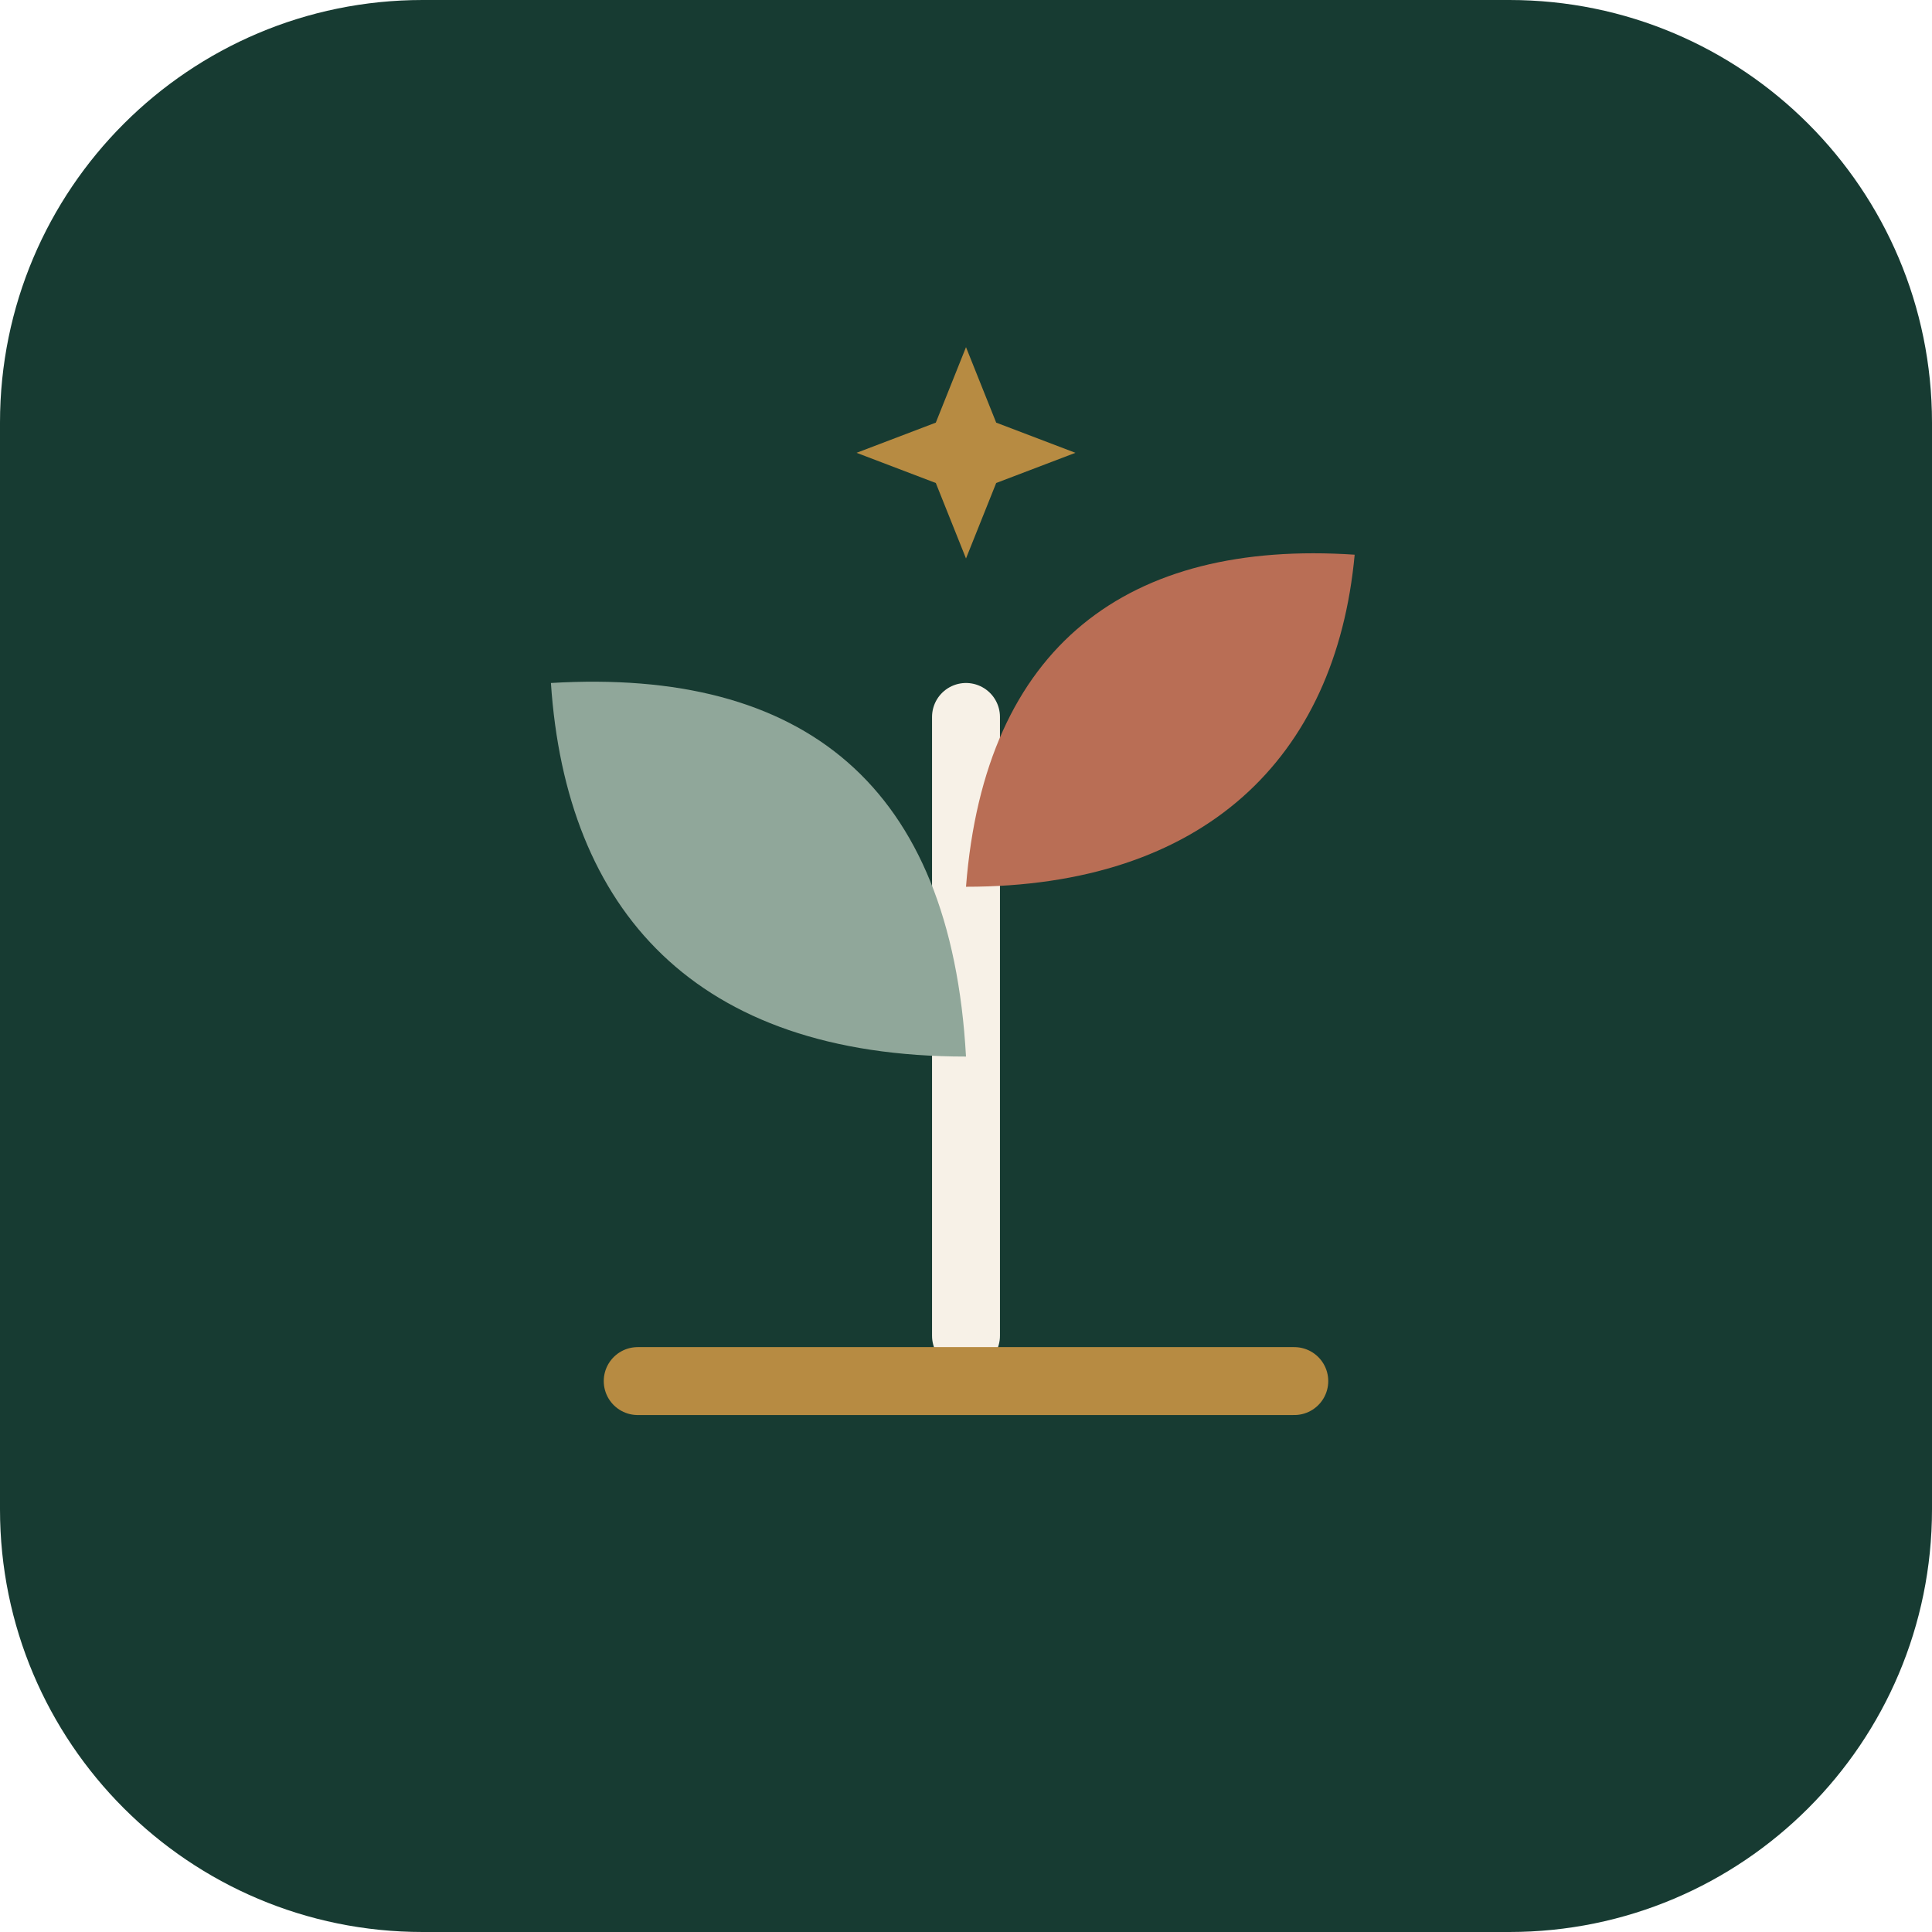
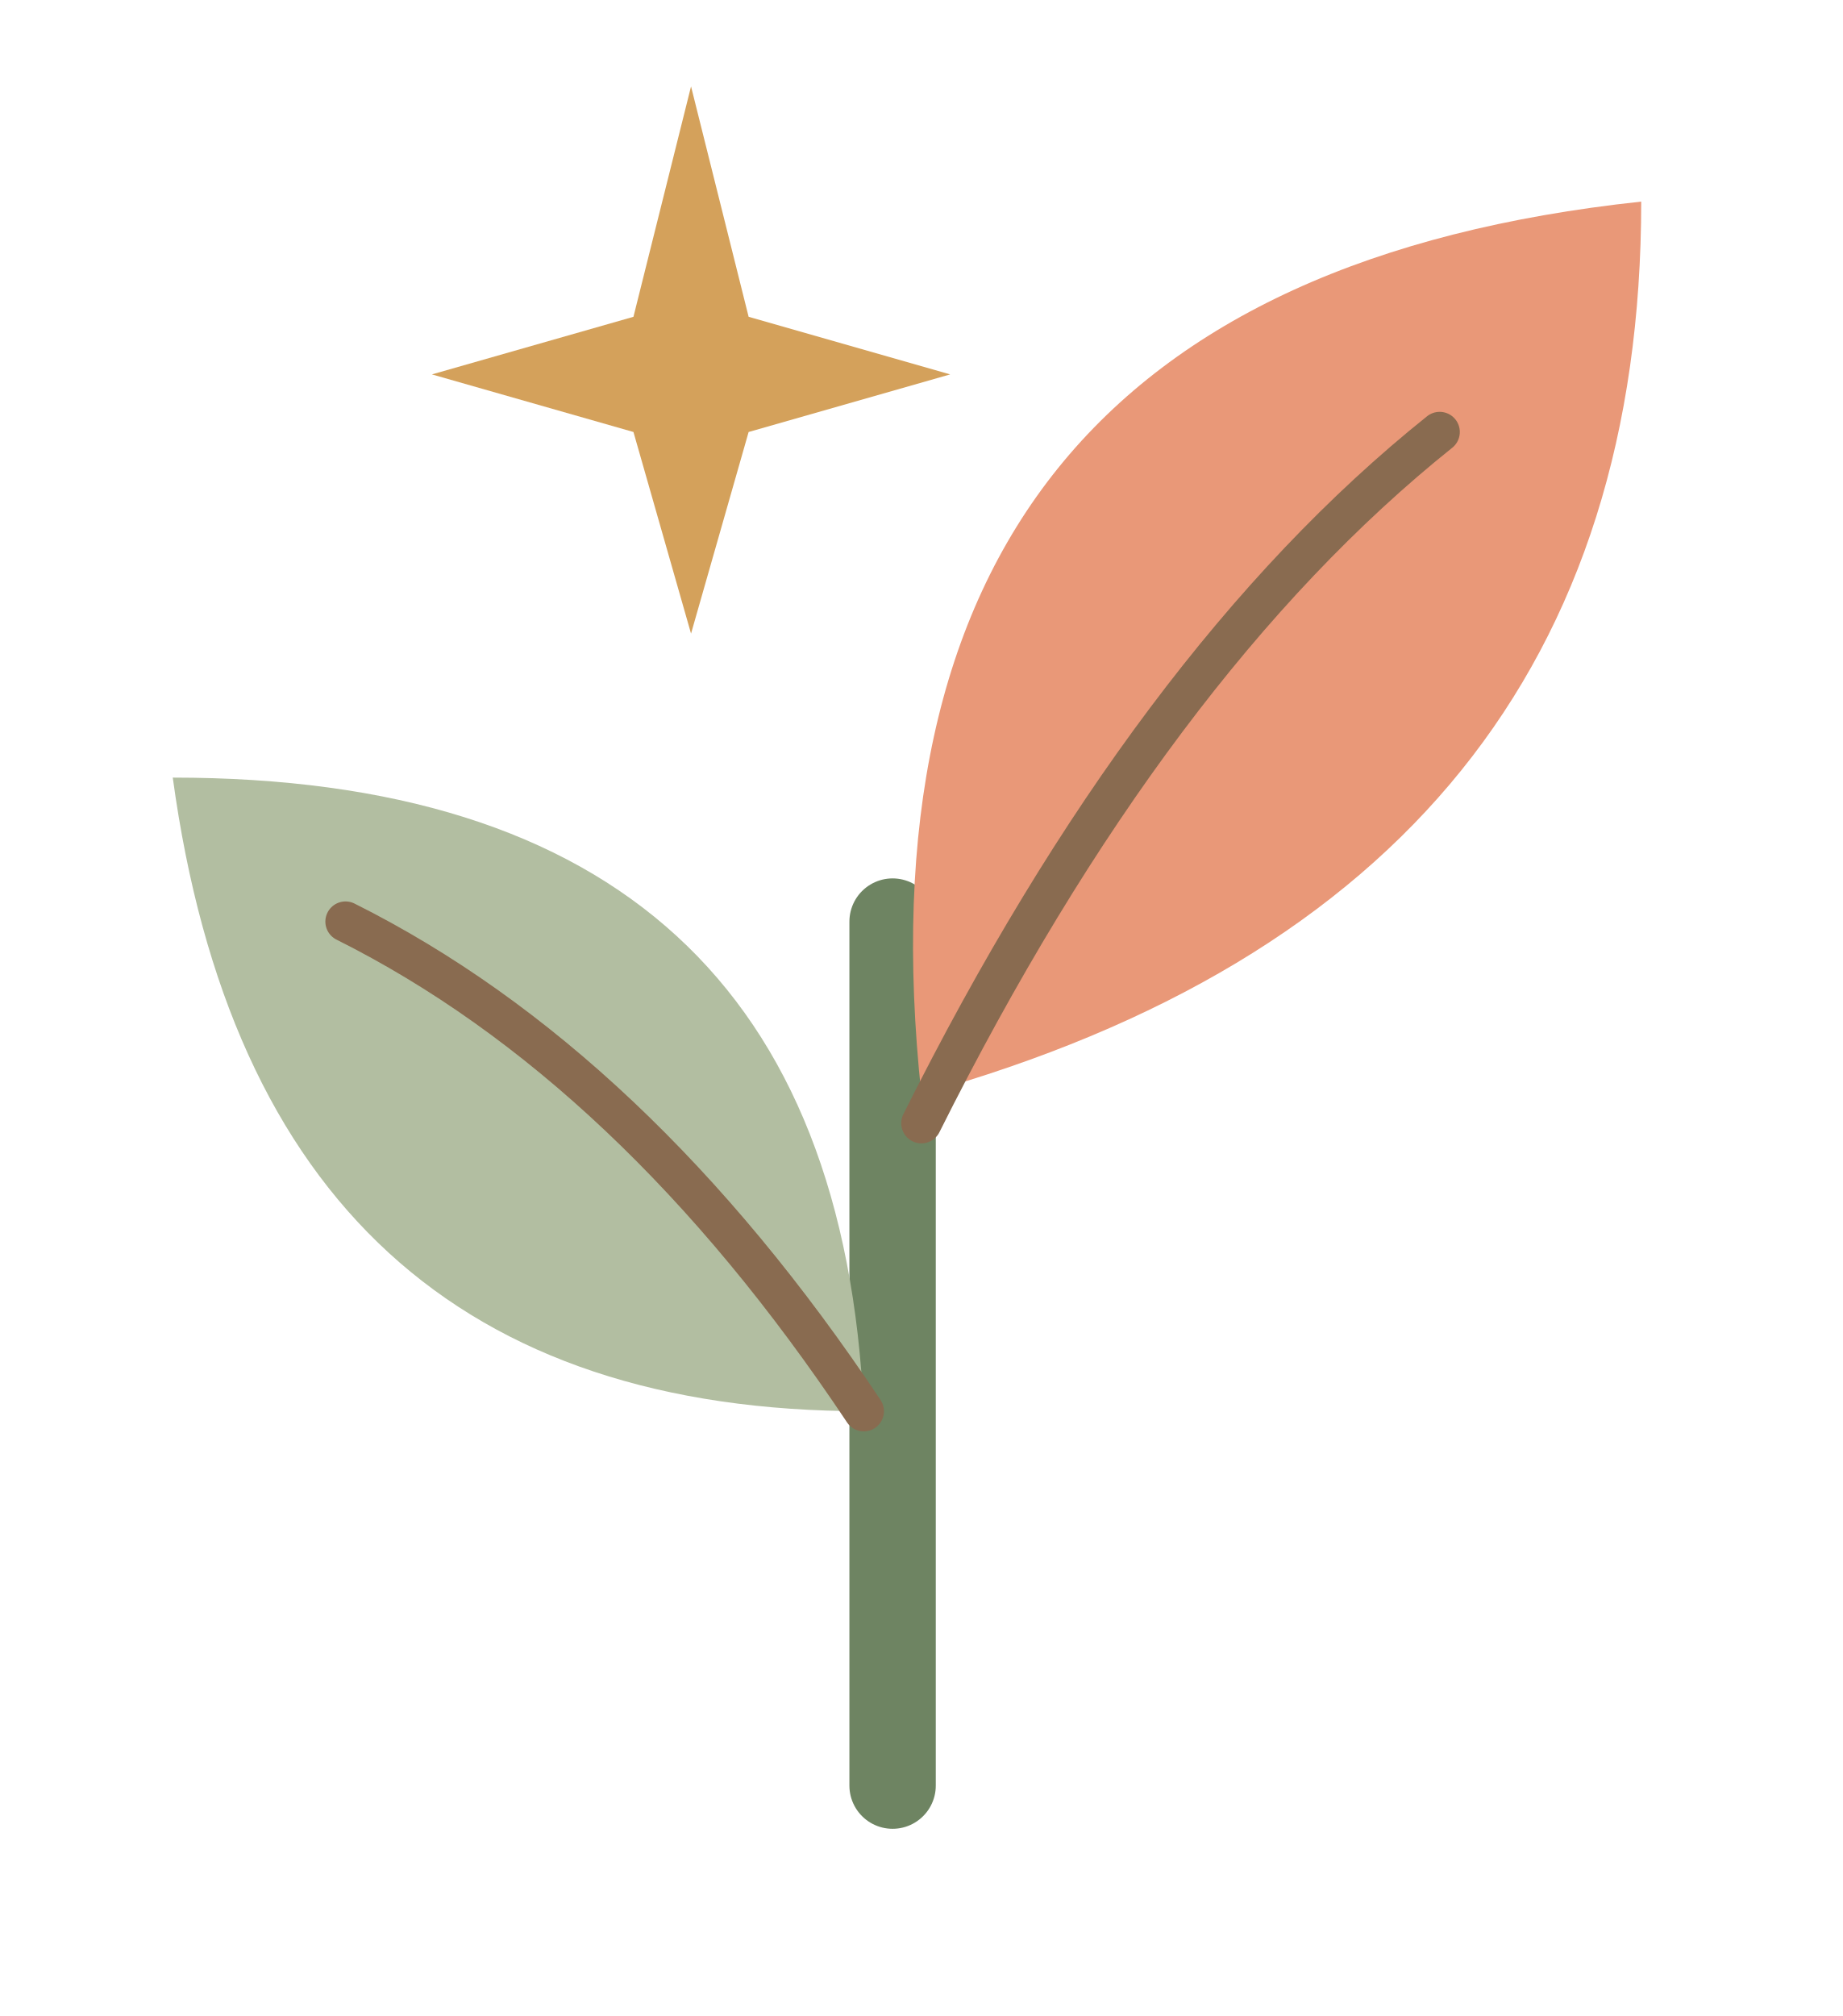
- <svg xmlns="http://www.w3.org/2000/svg" viewBox="0 0 512 512">
-   <rect width="512" height="512" rx="112" fill="#173b32" />
-   <path d="M256 354V190" fill="none" stroke="#f7f1e7" stroke-width="18" stroke-linecap="round" />
-   <path d="M256 280c-72 0-106-39-110-99 67-4 106 27 110 99Z" fill="#90a79a" />
-   <path d="M256 235c63 0 98-34 103-88-60-4-98 24-103 88Z" fill="#b96e55" />
-   <path d="M169 366h174" stroke="#b78b42" stroke-width="18" stroke-linecap="round" />
-   <path d="m256 92 8 20 21 8-21 8-8 20-8-20-21-8 21-8Z" fill="#b78b42" />
+ <svg xmlns="http://www.w3.org/2000/svg" viewBox="0 0 64 70" fill="none">
+   <path d="M31 62V32" stroke="#6e8462" stroke-width="3" stroke-linecap="round" />
+   <path d="M32 38Q29 10 57 7Q57 31 32 38Z" fill="#e99878" />
+   <path d="M30 49Q9 49 6 27Q29 27 30 49Z" fill="#b2bea1" />
+   <path d="M32 39Q40 23 50 15M30 49Q22 37 12 32" stroke="#896b50" stroke-width="1.4" stroke-linecap="round" />
+   <path d="M24 3L26 11L33 13L26 15L24 22L22 15L15 13L22 11Z" fill="#d4a15b" />
</svg>
